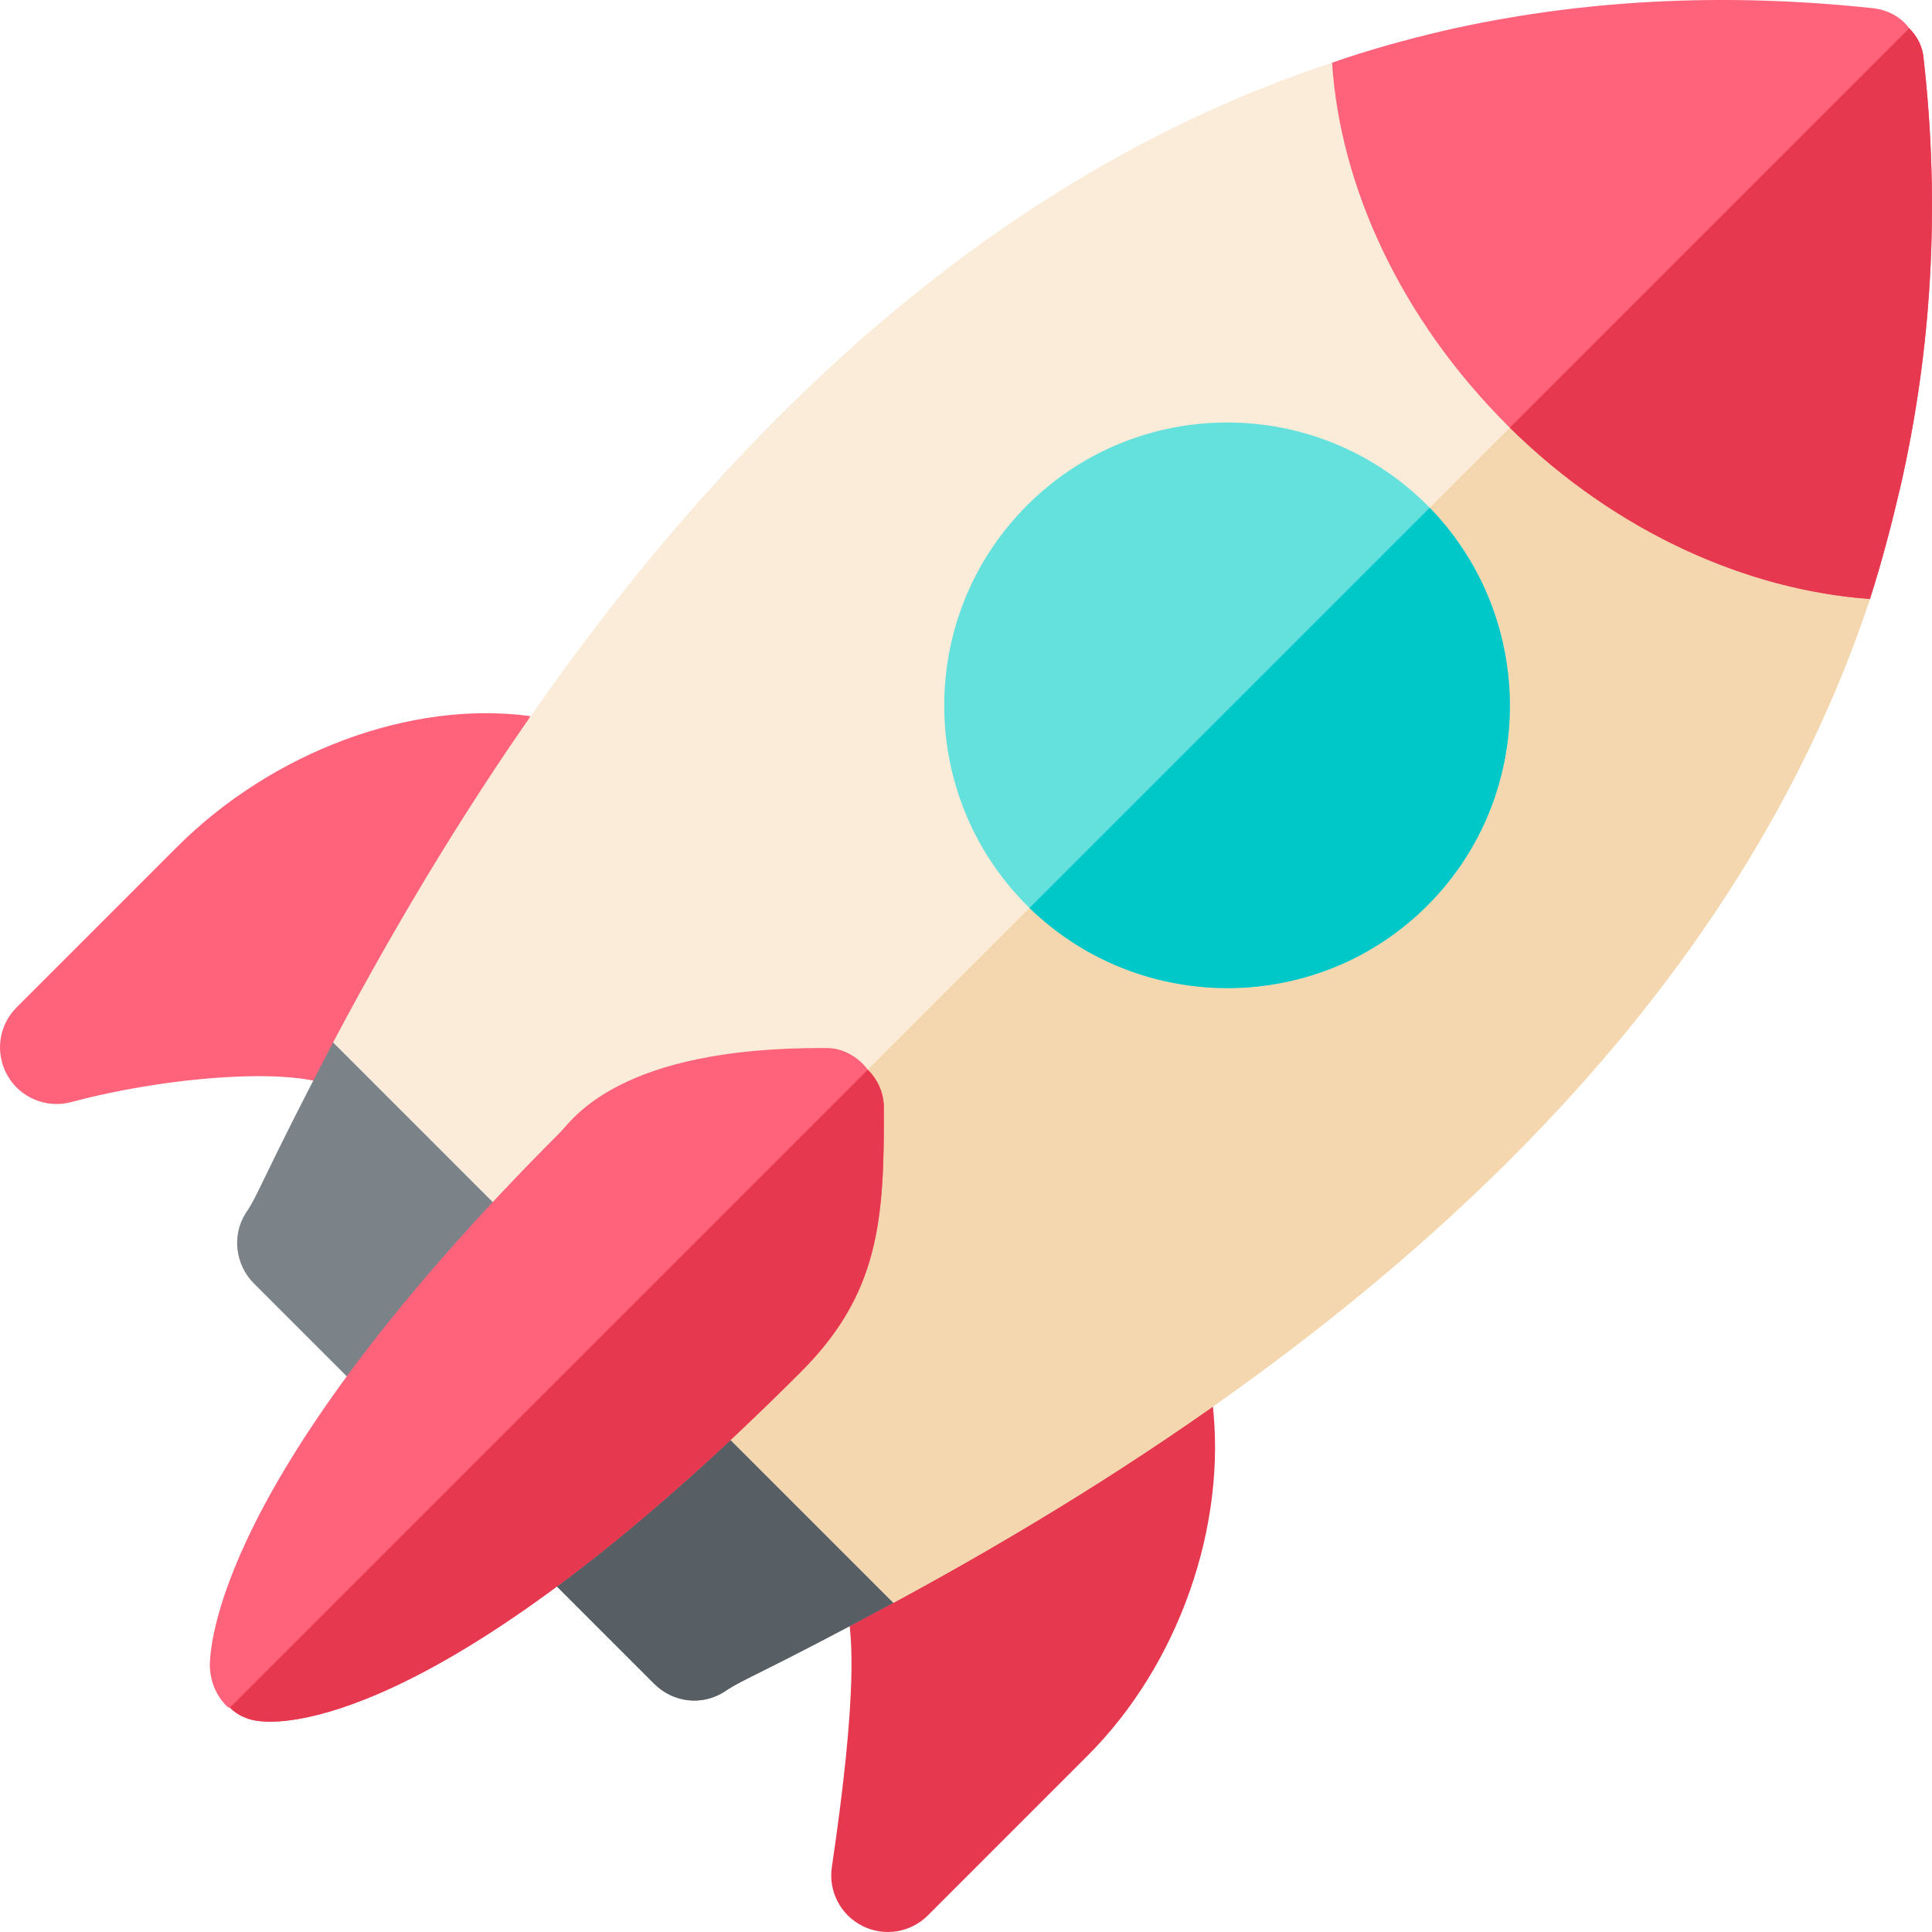
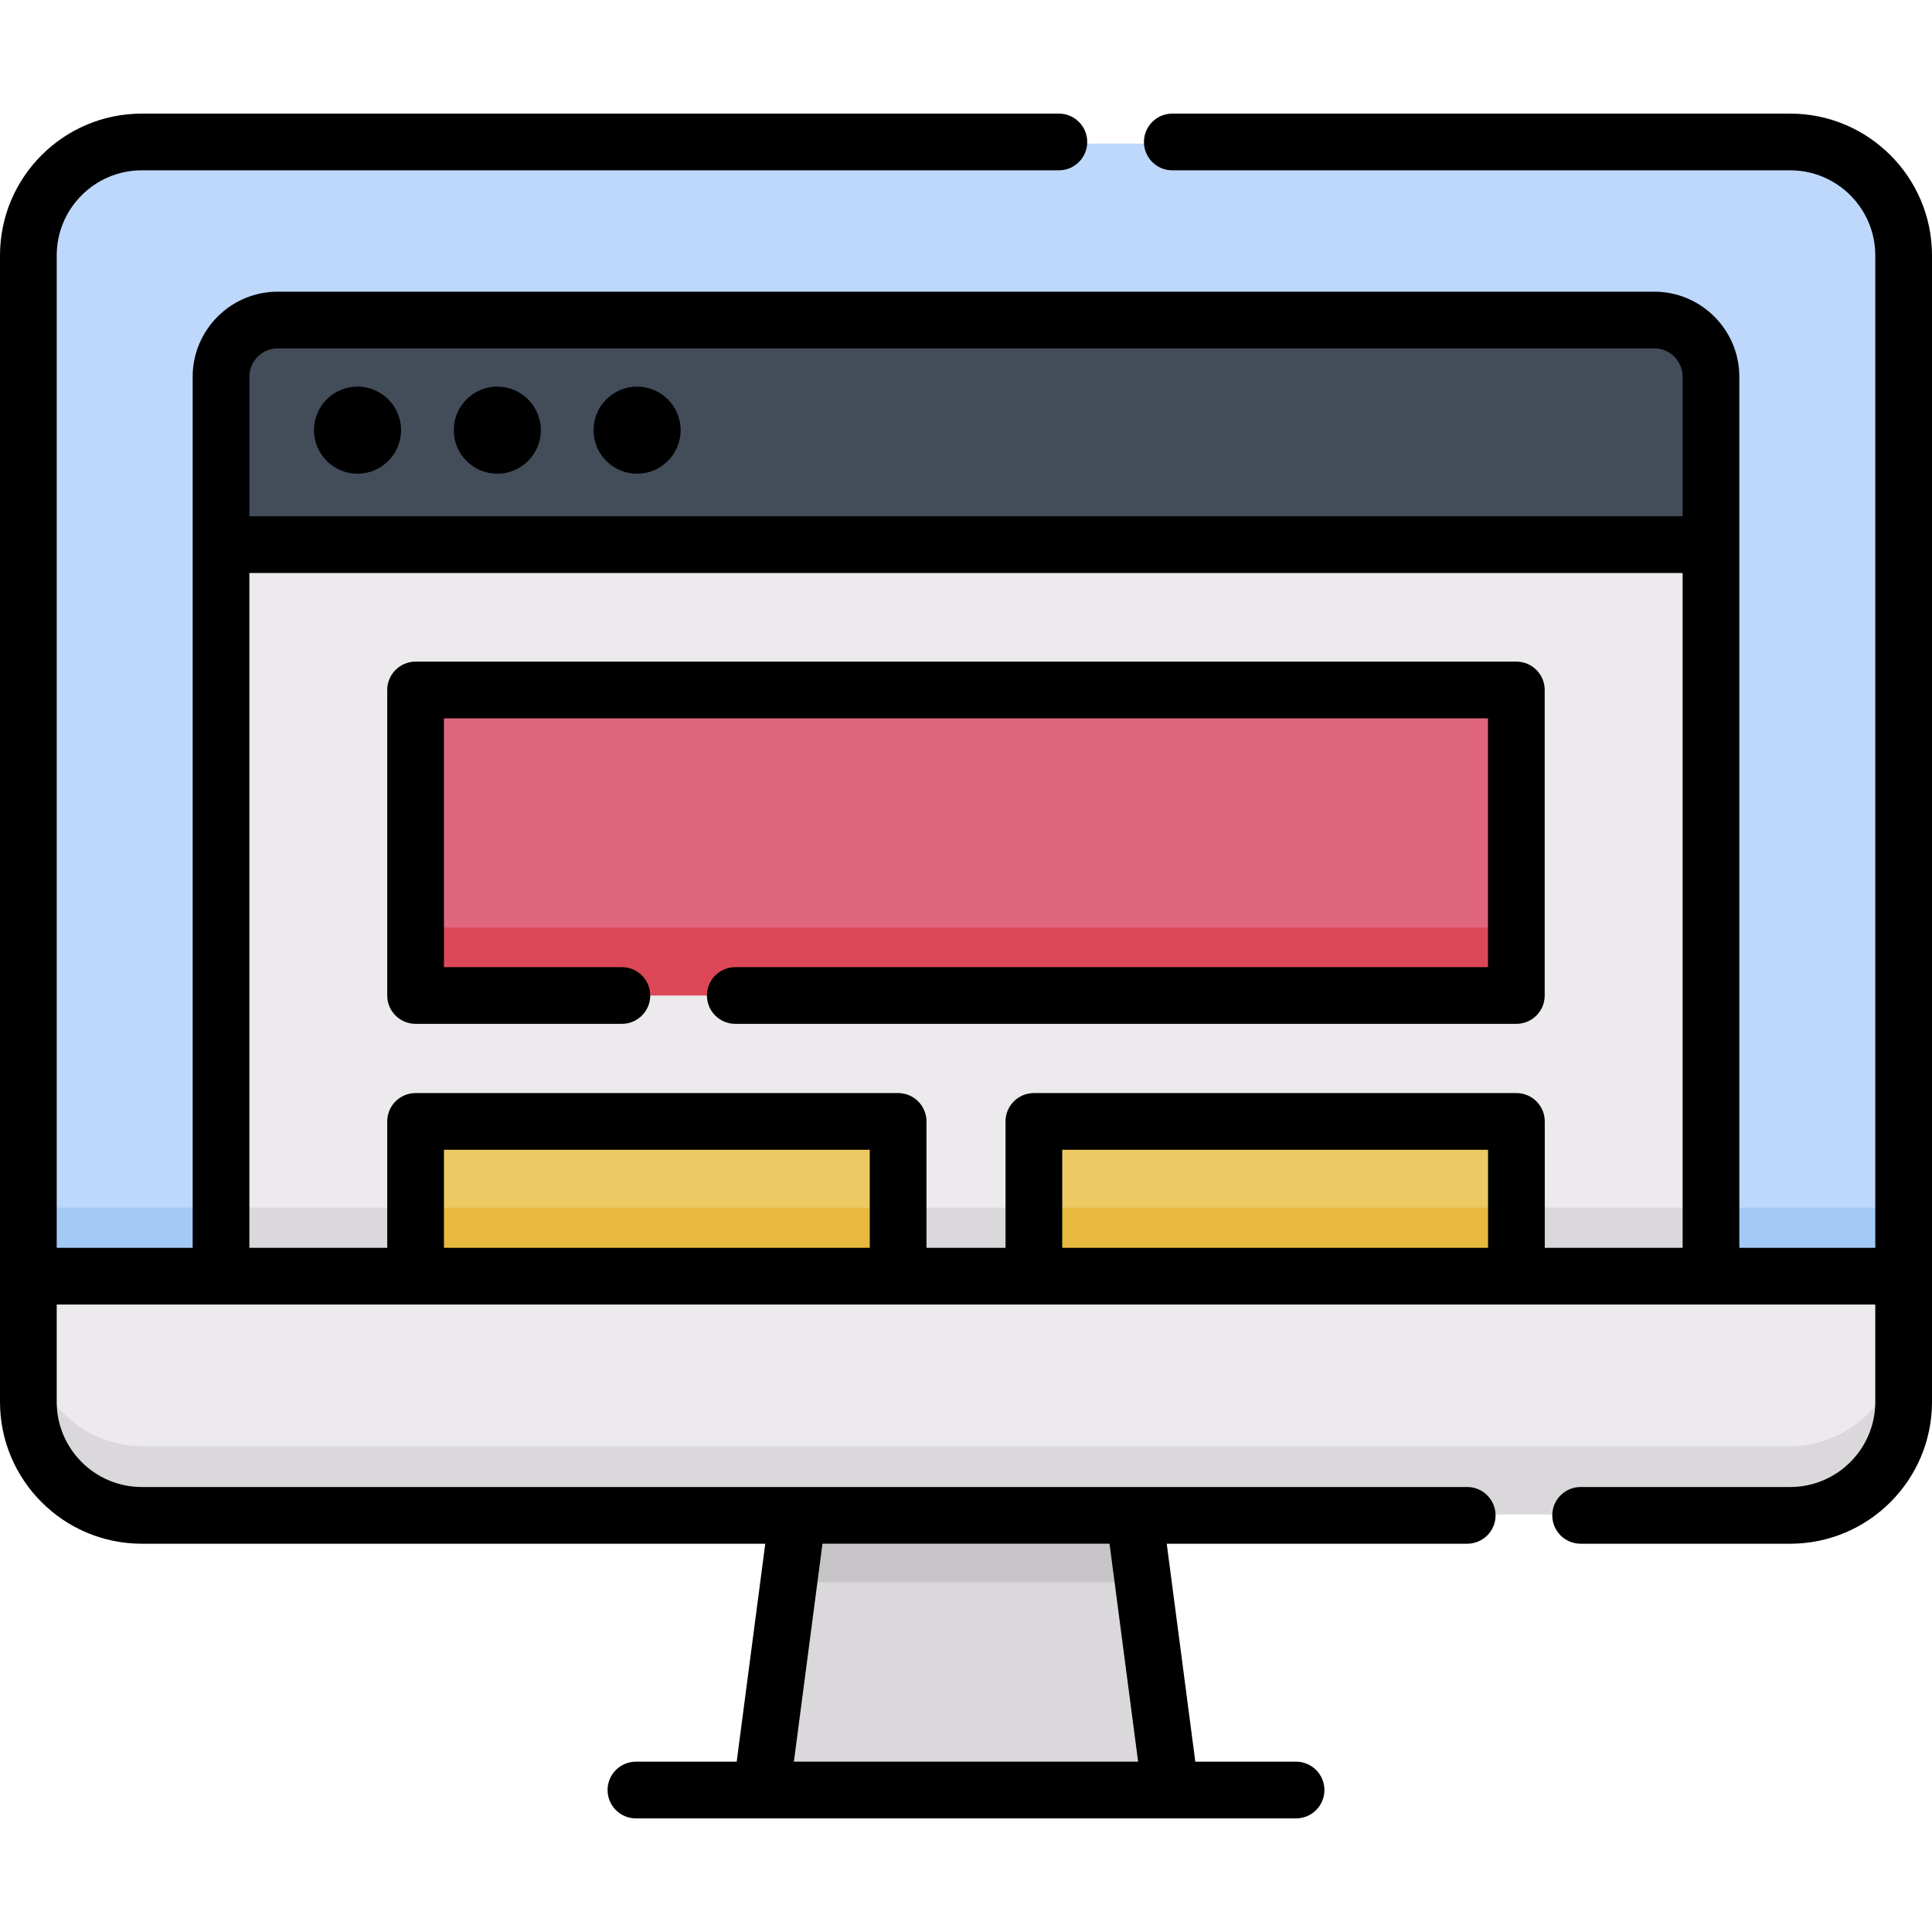
- <svg xmlns="http://www.w3.org/2000/svg" height="512pt" viewBox="0 0 512 512.001" width="512pt">
-   <path d="m140.582 189.781c-31.551-4.289-68.355 9.352-93.762 34.762l-42.426 42.426c-4.797 4.797-5.781 12.223-2.383 18.105 3.316 5.805 10.262 8.762 16.871 6.992 26.922-7.219 62.555-9.621 71.316-2.93zm0 0" fill="#ff637b" />
-   <path d="m321.305 371.637-99.5 48c5.543 7.551 5.105 31.434-1.355 75.168-.965 6.469 2.379 12.73 8.09 15.586 5.777 2.922 12.77 1.793 17.348-2.785l42.426-42.426c23.969-23.969 36.926-60.688 32.992-93.543zm0 0" fill="#e63950" />
-   <path d="m236.762 424.754c-35 18.879-39.453 19.941-44.758 23.547-5.941 3.816-13.578 2.969-18.668-2.121l-106.066-106.066c-4.879-4.879-5.938-12.73-2.121-18.668 3.605-5.305 4.031-8.699 23.121-45.184l42.004-.426 106.066 106.066zm0 0" fill="#7c8388" />
-   <path d="m236.762 424.754c-35 18.879-39.453 19.941-44.758 23.547-5.941 3.816-13.578 2.969-18.668-2.121l-53.035-53.035 63.641-63.637 52.395 52.395zm0 0" fill="#575f64" />
-   <path d="m236.762 424.754-148.492-148.492c73.609-138.945 162.07-225.711 264.742-259.648l72.125 71.699 70.426 70.43c-33.938 102.246-120.488 191.34-258.801 266.012zm0 0" fill="#faecd8" />
-   <path d="m236.762 424.754-74.035-74.035 262.41-262.406 70.426 70.426c-33.938 102.25-120.488 191.344-258.801 266.016zm0 0" fill="#f4d7af" />
-   <path d="m378.891 134.559-.637-.637c-29.273-29.273-76.793-29.277-106.066 0-29.273 29.273-29.273 76.793 0 106.062l.637.637c29.273 28.426 76.367 28.426 105.43-.637 29.062-29.059 29.062-76.156.637-105.426zm0 0" fill="#64e1dc" />
-   <path d="m378.254 239.984c-29.062 29.062-76.156 29.062-105.43.637l106.066-106.062c28.426 29.27 28.426 76.367-.637 105.426zm0 0" fill="#00c8c8" />
-   <path d="m495.562 158.738c-32.453-2.332-67.242-17.605-95.457-45.395l-.637-.637c-28.426-28.426-44.336-63.43-46.457-96.098 9.758-3.395 19.727-6.152 29.699-8.484 36.273-8.273 74.246-10.184 113.703-5.938 3.816.422 7.422 2.332 9.543 5.301 2.121 2.121 3.609 4.879 3.82 8.062 4.457 39.242 2.121 77.215-6.152 113.488-2.332 9.973-4.879 19.73-8.062 29.699zm0 0" fill="#ff637b" />
-   <path d="m495.562 158.738c-32.453-2.332-67.242-17.605-95.457-45.395l105.852-105.855c2.121 2.121 3.605 4.879 3.82 8.062 4.453 39.246 2.121 77.215-6.152 113.488-2.332 9.973-4.879 19.73-8.062 29.699zm0 0" fill="#e63950" />
-   <path d="m234.215 292.809c-.211-3.609-1.695-6.789-4.242-9.336-2.547-3.395-6.574-5.727-10.816-5.727-55.156-.426-67.461 19.09-70.641 22.273-91.852 91.852-92.914 137.039-92.914 141.703.211 4.031 1.695 7.641 4.453 10.395.211.211.426.426.852.426 2.121 2.121 5.09 3.395 8.27 3.605 7.637.848 50.699-.211 142.977-92.488 20.793-20.789 22.277-40.094 22.062-70.852zm0 0" fill="#ff637b" />
-   <path d="m234.215 292.809c.215 30.758-1.27 50.062-22.062 70.852-92.277 92.277-135.34 93.336-142.973 92.488-3.184-.211-6.152-1.484-8.273-3.605l169.07-169.07c2.543 2.547 4.027 5.727 4.238 9.336zm0 0" fill="#e63950" />
+ <svg xmlns="http://www.w3.org/2000/svg" enable-background="new 0 0 512 512" height="512" viewBox="0 0 512 512" width="512">
+   <path d="m310.071 473.951h-108.142l9.527-72.648h89.088z" fill="#dad8db" />
+   <path d="m302.904 419.303-2.36-18h-89.088l-2.36 18z" fill="#c8c5c9" />
+   <path d="m474 401.303h-436c-16.569 0-30-13.431-30-30v-303.254c0-16.568 13.431-30 30-30h436c16.569 0 30 13.432 30 30v303.254c0 16.569-13.431 30-30 30z" fill="#bed8fb" />
+   <path d="m8 338.042v33.261c0 16.568 13.431 30 30 30h436c16.569 0 30-13.432 30-30v-33.261z" fill="#eceaec" />
+   <path d="m8 320.042h496v18h-496z" fill="#a3caf7" />
+   <path d="m474 383.303h-436c-16.569 0-30-13.431-30-30v18c0 16.569 13.431 30 30 30h436c16.569 0 30-13.431 30-30v-18c0 16.569-13.431 30-30 30z" fill="#dad8db" />
+   <path d="m58.958 144.559h394.083v193.483h-394.083z" fill="#eceaec" />
+   <path d="m58.958 320.042h394.083v18h-394.083z" fill="#dad8db" />
+   <path d="m438.041 85.146h-364.083c-8.284 0-15 6.716-15 15v44.413h394.083v-44.413c0-8.284-6.715-15-15-15z" fill="#434d59" />
+   <path d="m110.421 182.992h291.142v80.81h-291.142z" fill="#df667c" />
+   <path d="m110.421 245.802h291.142v18h-291.142z" fill="#dc4857" />
+   <path d="m110.421 297.109h127.625v40.933h-127.625z" fill="#edc963" />
+   <path d="m273.954 297.109h127.625v40.933h-127.625z" fill="#edc963" />
+   <g fill="#e7b93e">
+     <path d="m110.421 320.042h127.625v18h-127.625z" />
+     <path d="m273.954 320.042h127.625v18h-127.625z" />
+   </g>
+   <path d="m474.427 30.108h-163.755c-4.151 0-7.515 3.365-7.515 7.515s3.364 7.515 7.515 7.515h163.754c12.43 0 22.544 10.113 22.544 22.544v263.007h-36.028l-.001-230.847c0-12.431-10.114-22.544-22.544-22.544h-364.795c-12.431 0-22.544 10.113-22.544 22.544v230.847h-36.029v-263.008c0-12.431 10.114-22.544 22.544-22.544h243.04c4.151 0 7.515-3.365 7.515-7.515s-3.364-7.515-7.515-7.515h-243.04c-20.718.001-37.573 16.856-37.573 37.574v303.848c0 20.718 16.855 37.573 37.573 37.573h165.231l-7.574 57.761h-26.702c-4.151 0-7.515 3.365-7.515 7.515s3.364 7.515 7.515 7.515h174.943c4.151 0 7.515-3.365 7.515-7.515s-3.364-7.515-7.515-7.515h-26.701l-7.574-57.761h79.629c4.151 0 7.515-3.365 7.515-7.515s-3.364-7.515-7.515-7.515h-351.252c-12.43 0-22.544-10.113-22.544-22.544v-25.811h481.941v25.811c0 12.431-10.114 22.544-22.544 22.544h-55.543c-4.151 0-7.515 3.365-7.515 7.515s3.364 7.515 7.515 7.515h55.543c20.718 0 37.573-16.855 37.573-37.573v-303.848c.001-20.718-16.854-37.573-37.572-37.573zm-172.815 436.755h-91.223l7.574-57.761h76.074zm-235.525-367.022c0-4.144 3.371-7.515 7.515-7.515h364.796c4.144 0 7.515 3.371 7.515 7.515v36.985h-379.826zm0 52.015h379.826v178.833h-36.534v-33.499c0-4.15-3.364-7.515-7.515-7.515h-127.875c-4.151 0-7.515 3.365-7.515 7.515v33.499h-20.949v-33.499c0-4.15-3.364-7.515-7.515-7.515h-127.874c-4.151 0-7.515 3.365-7.515 7.515v33.499h-36.534zm328.262 178.832h-112.845v-25.984h112.845zm-163.853 0h-112.845v-25.984h112.845z" />
+   <path d="m94.748 102.455c-6.364 0-11.542 5.178-11.542 11.543s5.178 11.542 11.542 11.542 11.542-5.178 11.542-11.542c.001-6.364-5.177-11.543-11.542-11.543z" />
+   <path d="m131.791 102.455c-6.364 0-11.542 5.178-11.542 11.543s5.178 11.542 11.542 11.542 11.542-5.178 11.542-11.542-5.178-11.543-11.542-11.543z" />
+   <path d="m168.833 102.455c-6.364 0-11.542 5.178-11.542 11.543s5.178 11.542 11.542 11.542c6.365 0 11.543-5.178 11.543-11.542s-5.178-11.543-11.543-11.543z" />
+   <path d="m110.136 271.332h54.669c4.151 0 7.515-3.365 7.515-7.515s-3.364-7.515-7.515-7.515h-47.155v-65.938h276.683v65.938h-199.47c-4.151 0-7.515 3.365-7.515 7.515s3.364 7.515 7.515 7.515h206.984c4.151 0 7.515-3.365 7.515-7.515v-80.967c0-4.15-3.364-7.515-7.515-7.515h-291.711c-4.151 0-7.515 3.365-7.515 7.515v80.968c0 4.15 3.364 7.514 7.515 7.514z" />
</svg>
